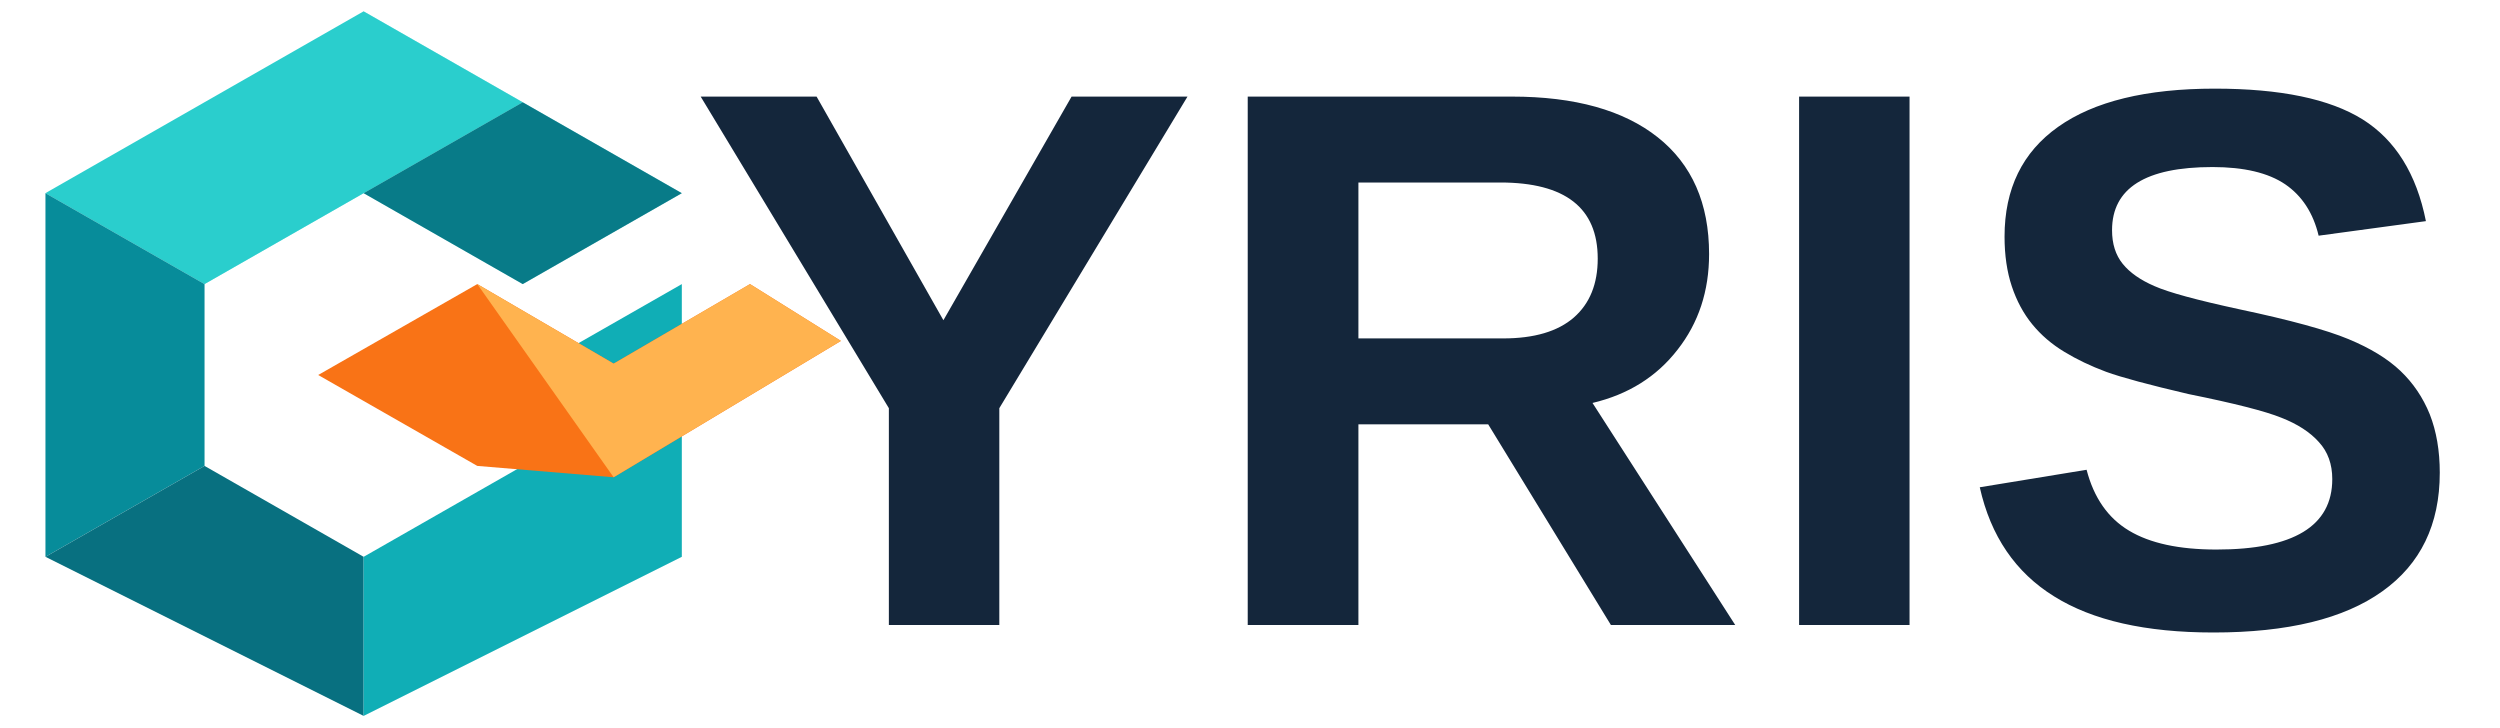
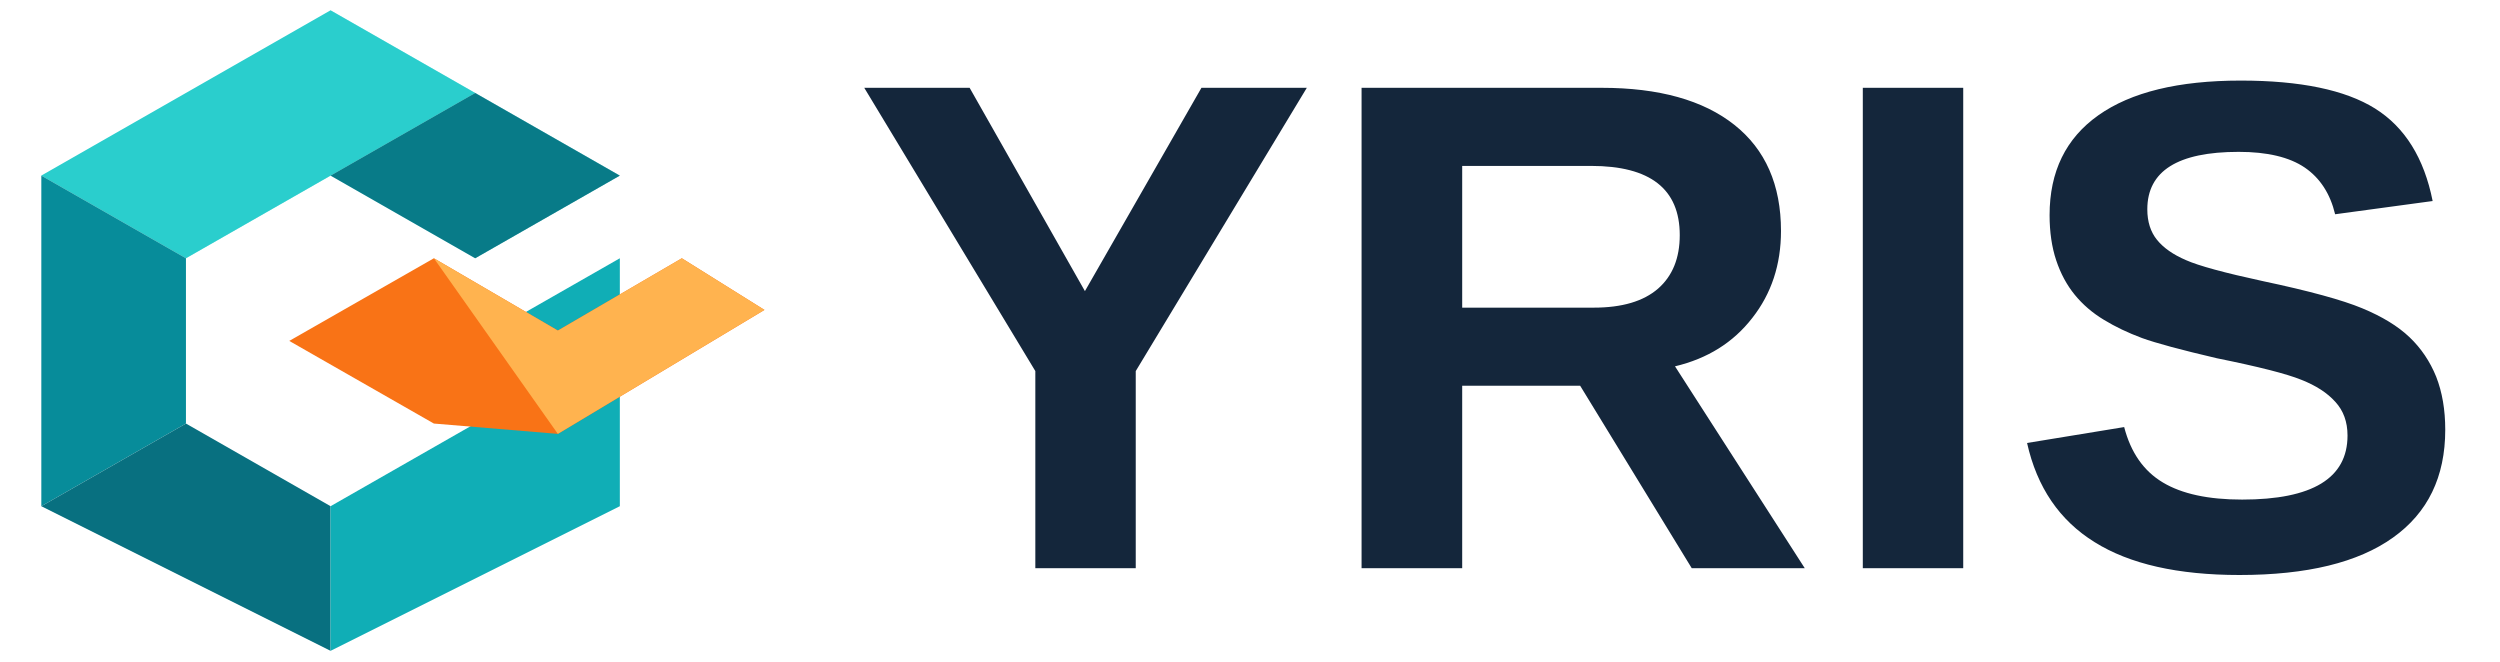
- <svg xmlns="http://www.w3.org/2000/svg" viewBox="0 0 110 32" role="img" aria-label="CYRIS">
+ <svg xmlns="http://www.w3.org/2000/svg" viewBox="0 0 121 32" role="img" aria-label="CYRIS">
  <defs>
    <g id="signal">
      <path fill="#38d8d5" d="M2 8.5 16 0.5 23 4.5 9 12.5Z" />
      <path fill="#12b9bd" d="M16 .5 23 4.5 30 8.5 23 12.5 16 8.5 9 12.5 2 8.5Z" opacity=".35" />
      <path fill="#087b88" d="M23 4.5 30 8.5 23 12.5 16 8.5Z" />
      <path fill="#078c9a" d="M2 8.5 9 12.5 9 20.5 2 24.5Z" />
      <path fill="#087080" d="M2 24.5 9 20.5 16 24.5 16 31.5Z" />
      <path fill="#10aeb6" d="M16 24.5 23 20.5 23 16.5 30 12.5 30 24.5 16 31.5Z" />
      <path fill="#f97316" d="M14 16.5 21 12.5 27 16 33 12.5 37 15 27 21 21 20.5Z" />
      <path fill="#ffb34f" d="M21 12.5 27 16 33 12.5 37 15 27 21Z" />
    </g>
-     <path id="letters" transform="translate(-30 0)" d="M73.97 17.96V27.5H69.11V17.96L60.83 4.25H65.93L71.51 14.09L77.15 4.25H82.25ZM100.88 27.5 95.48 18.67H89.77V27.5H84.9V4.25H96.52Q100.68 4.25 102.94 6.04Q105.2 7.83 105.2 11.18Q105.2 13.62 103.81 15.39Q102.43 17.17 100.07 17.73L106.35 27.5ZM100.3 11.38Q100.3 8.03 96.01 8.03H89.77V14.89H96.14Q98.19 14.89 99.25 13.97Q100.3 13.05 100.3 11.38ZM109.16 27.5V4.25H114.02V27.5ZM137.35 20.8Q137.35 24.22 134.82 26.02Q132.29 27.83 127.39 27.83Q122.92 27.83 120.38 26.24Q117.83 24.66 117.11 21.44L121.81 20.67Q122.29 22.52 123.68 23.35Q125.06 24.18 127.52 24.18Q132.62 24.18 132.62 21.08Q132.62 20.09 132.03 19.45Q131.45 18.8 130.38 18.38Q129.32 17.95 126.3 17.34Q123.69 16.73 122.67 16.36Q121.65 15.98 120.83 15.48Q120 14.98 119.42 14.27Q118.84 13.56 118.52 12.6Q118.2 11.64 118.2 10.41Q118.2 7.25 120.56 5.58Q122.93 3.9 127.45 3.9Q131.78 3.9 133.95 5.25Q136.12 6.61 136.74 9.73L132.02 10.37Q131.66 8.87 130.55 8.11Q129.43 7.35 127.35 7.35Q122.93 7.35 122.93 10.13Q122.93 11.03 123.4 11.61Q123.87 12.19 124.8 12.59Q125.72 13 128.54 13.61Q131.89 14.32 133.33 14.92Q134.78 15.52 135.62 16.32Q136.46 17.12 136.91 18.23Q137.35 19.35 137.35 20.8Z" />
+     <path id="letters" transform="translate(-19 0)" d="M73.97 17.96V27.5H69.11V17.96L60.83 4.25H65.93L71.51 14.09L77.15 4.25H82.25ZM100.88 27.5 95.48 18.67H89.77V27.5H84.9V4.25H96.52Q100.68 4.25 102.94 6.04Q105.2 7.83 105.2 11.18Q105.2 13.62 103.81 15.39Q102.43 17.17 100.07 17.73L106.35 27.5ZM100.3 11.38Q100.3 8.03 96.01 8.03H89.77V14.89H96.14Q98.19 14.89 99.25 13.97Q100.3 13.05 100.3 11.38ZM109.16 27.5V4.25H114.02V27.5ZM137.35 20.8Q137.35 24.22 134.82 26.02Q132.29 27.83 127.39 27.83Q122.92 27.83 120.38 26.24Q117.83 24.66 117.11 21.44L121.81 20.67Q122.29 22.52 123.68 23.35Q125.06 24.18 127.52 24.18Q132.62 24.18 132.62 21.08Q132.62 20.09 132.03 19.45Q131.45 18.8 130.38 18.38Q129.32 17.95 126.3 17.34Q123.69 16.73 122.67 16.36Q121.65 15.98 120.83 15.48Q120 14.98 119.42 14.27Q118.84 13.56 118.52 12.6Q118.2 11.64 118.2 10.41Q118.2 7.25 120.56 5.58Q122.93 3.9 127.45 3.9Q131.78 3.9 133.95 5.25Q136.12 6.61 136.74 9.73L132.02 10.37Q131.66 8.87 130.55 8.11Q129.43 7.35 127.35 7.35Q122.93 7.35 122.93 10.13Q122.93 11.03 123.4 11.61Q123.87 12.19 124.8 12.59Q125.72 13 128.54 13.61Q131.89 14.32 133.33 14.92Q134.78 15.52 135.62 16.32Q136.46 17.12 136.91 18.23Q137.35 19.35 137.35 20.8Z" />
  </defs>
  <use href="#signal" />
  <use href="#letters" fill="#14263b" />
</svg>
